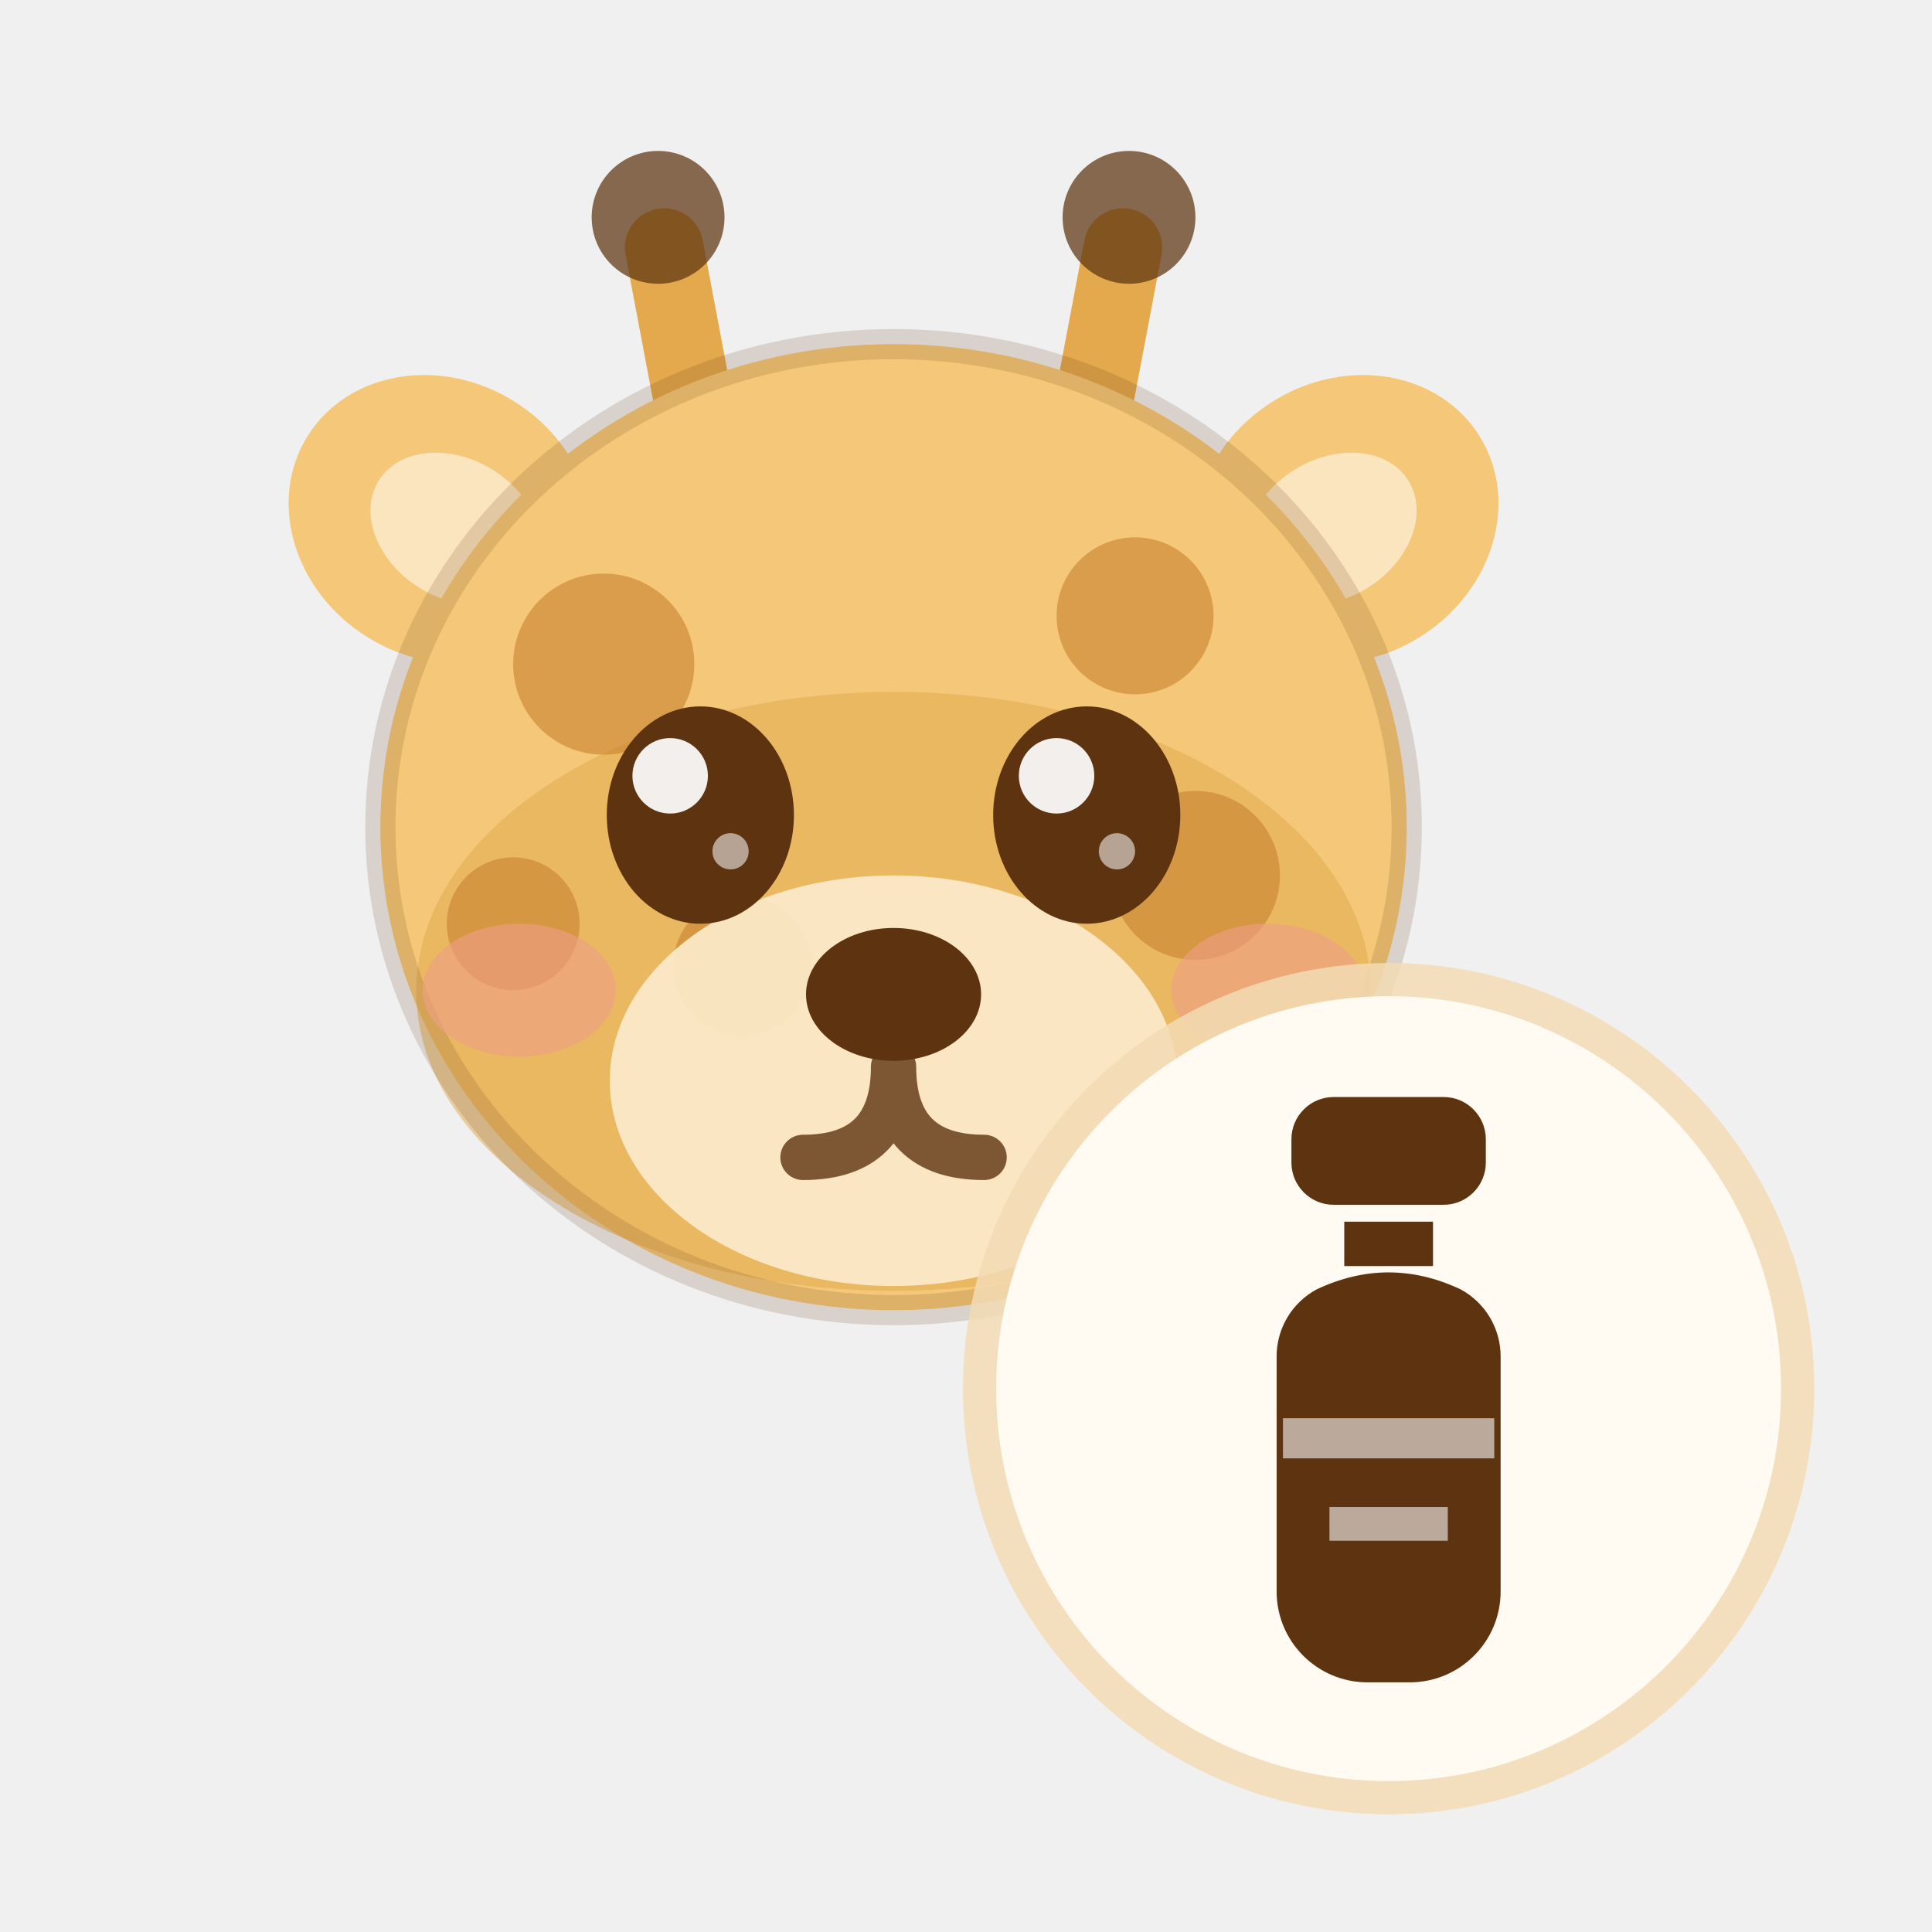
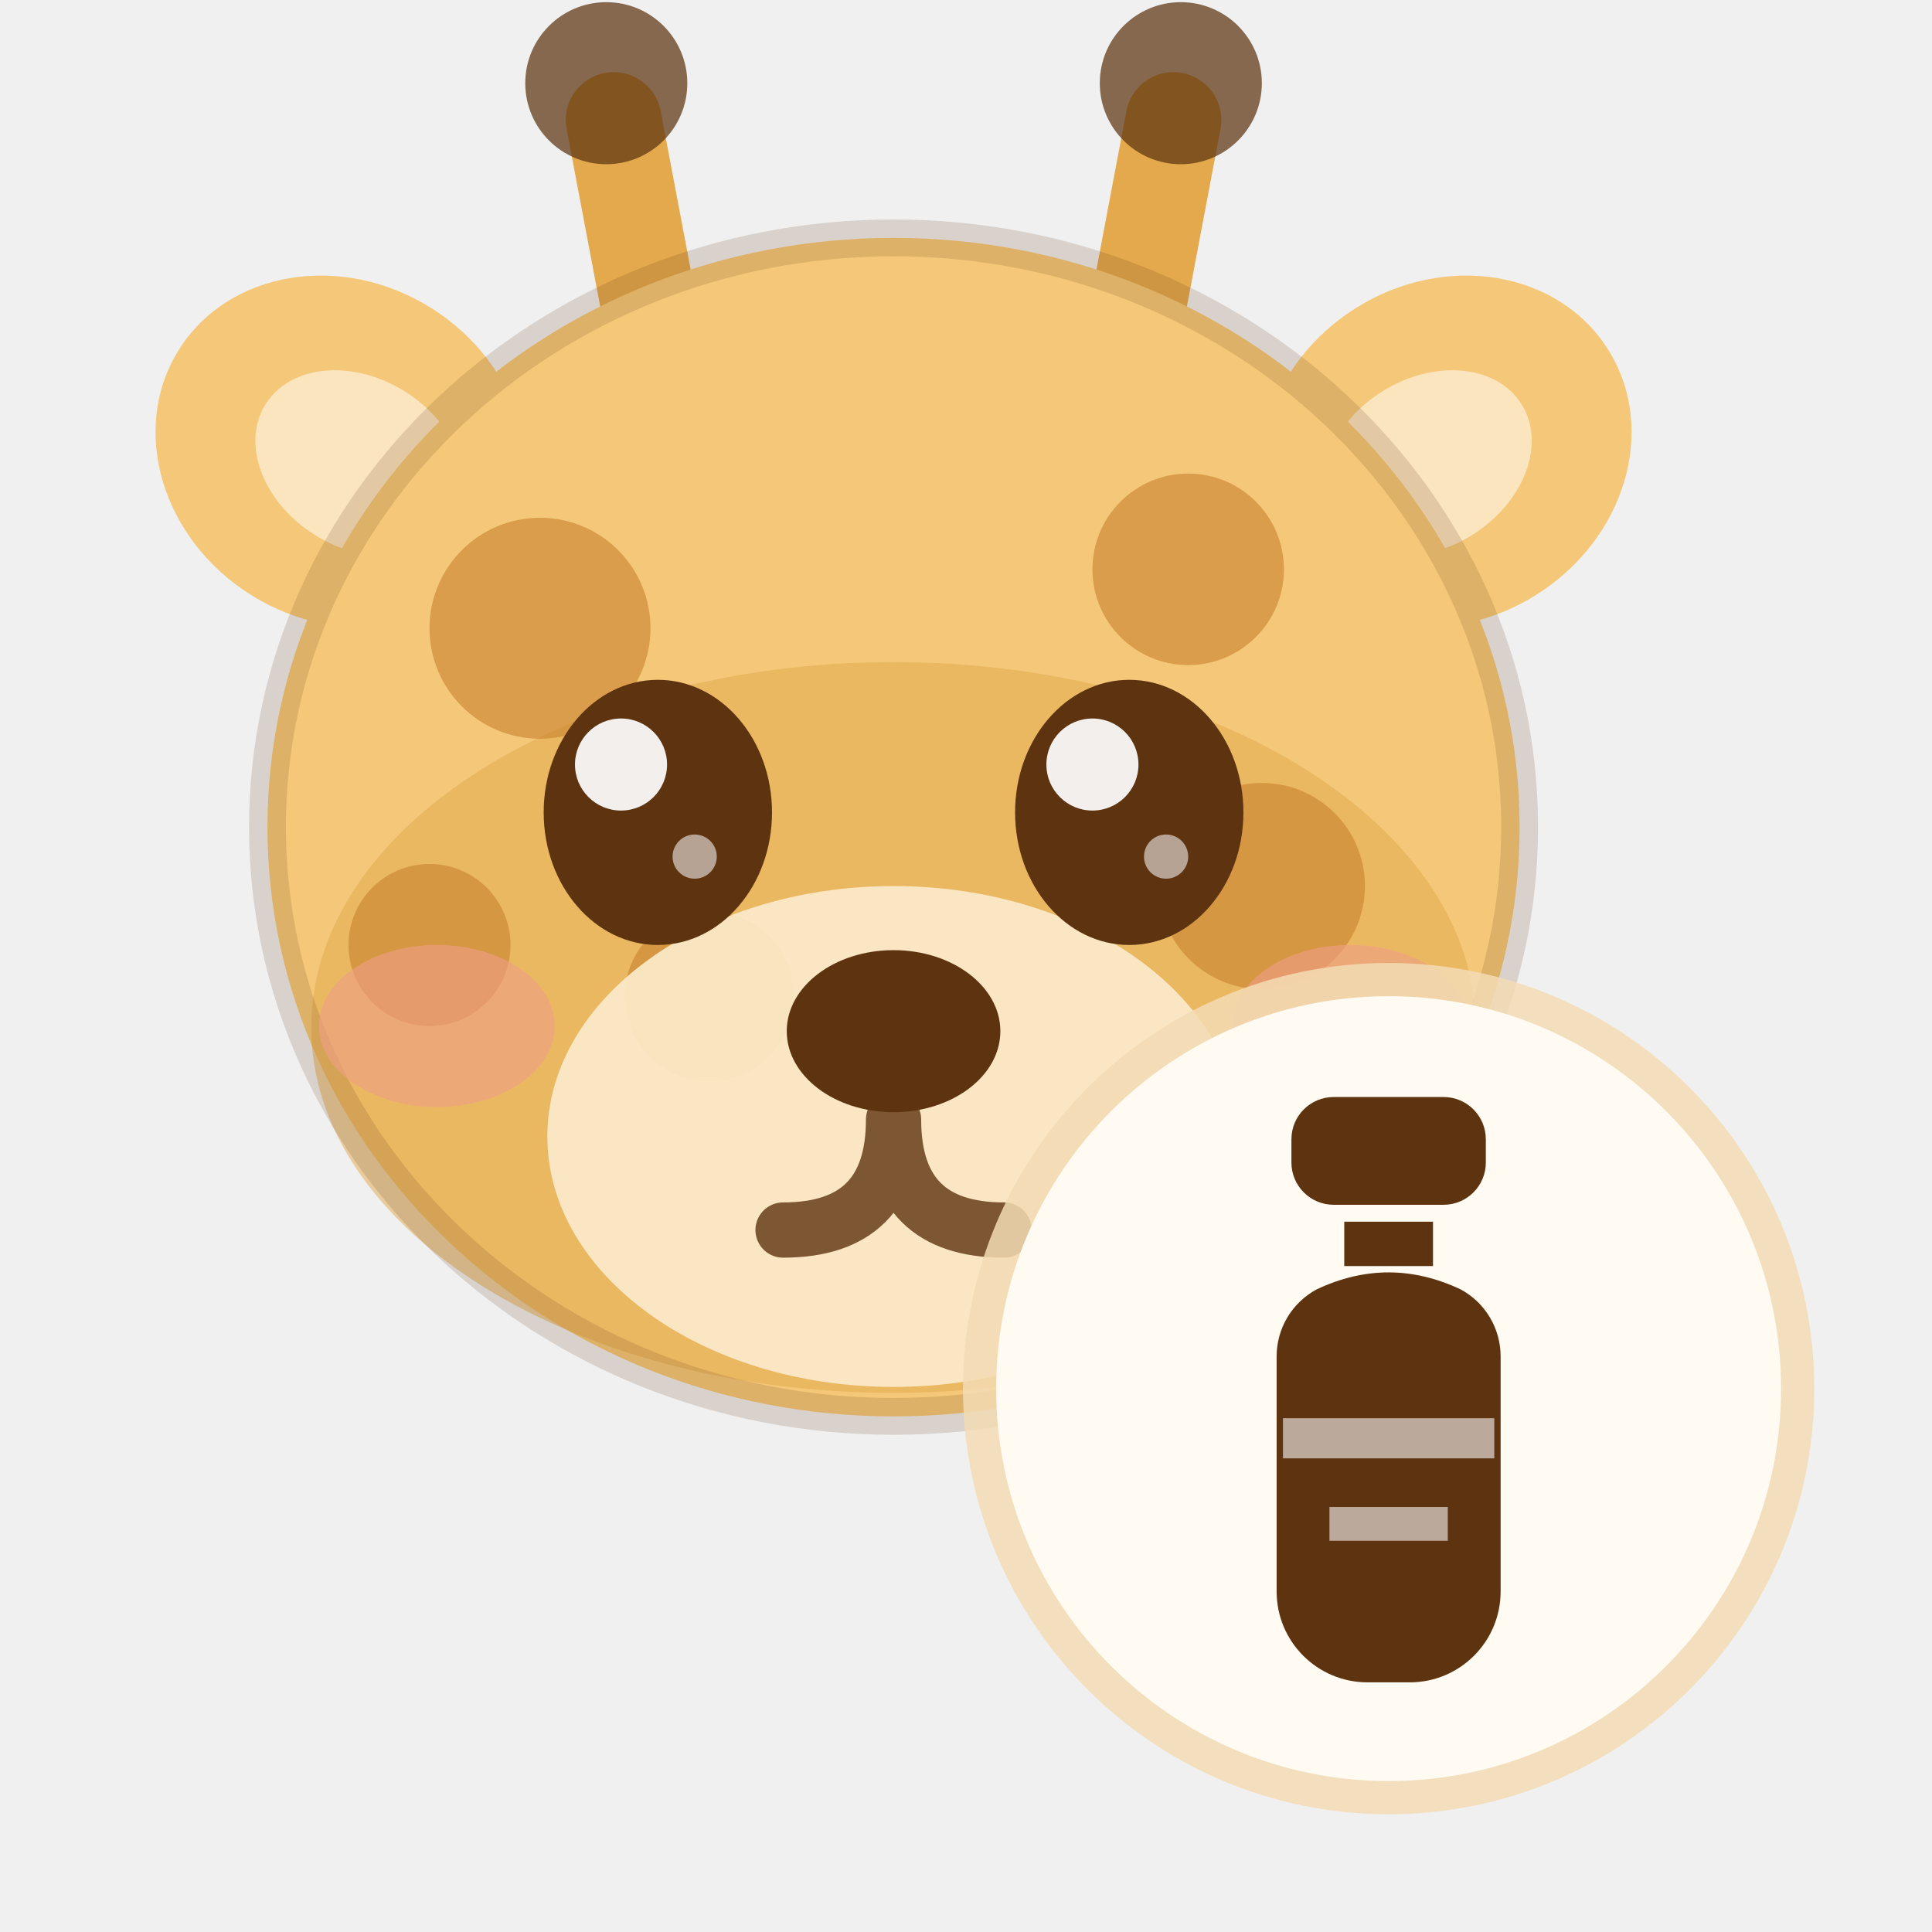
<svg xmlns="http://www.w3.org/2000/svg" viewBox="0 0 64 64" width="64" height="64" role="img" aria-label="giraffe — milk">
  <defs>
    <linearGradient id="d-safari-milk" x1="0" y1="0" x2="0.62" y2="1">
      <stop offset="0" stop-color="#FDF3E2" />
      <stop offset="1" stop-color="#F3DCB4" />
    </linearGradient>
  </defs>
-   <g transform="rotate(-58 14.6 17.2)">
-     <ellipse cx="14.6" cy="17.2" rx="4.6" ry="5.2" fill="#F4C878" />
-     <ellipse cx="14.6" cy="17.8" rx="2.3" ry="3.02" fill="#FCEACB" fill-opacity=".85" />
+   <g transform="translate(29.6 27.4) scale(1.22) translate(-29.6 -27.4)">
+     <g transform="rotate(-58 14.6 17.2)">
+       <ellipse cx="14.6" cy="17.2" rx="4.6" ry="5.2" fill="#F4C878" />
+       <ellipse cx="14.6" cy="17.8" rx="2.3" ry="3.02" fill="#FCEACB" fill-opacity=".85" />
+     </g>
+     <g transform="rotate(58 44.6 17.2)">
+       <ellipse cx="44.6" cy="17.2" rx="4.6" ry="5.2" fill="#F4C878" />
+       <ellipse cx="44.6" cy="17.8" rx="2.3" ry="3.02" fill="#FCEACB" fill-opacity=".85" />
+     </g>
+     <path d="M23.4 15.6 L22 8.2" fill="none" stroke="#E3A94C" stroke-width="2.6" stroke-linecap="round" stroke-linejoin="round" />
+     <circle cx="21.8" cy="7.2" r="2.2" fill="#5E3410" fill-opacity=".72" />
+     <path d="M35.8 15.6 L37.2 8.2" fill="none" stroke="#E3A94C" stroke-width="2.6" stroke-linecap="round" stroke-linejoin="round" />
+     <circle cx="37.4" cy="7.2" r="2.2" fill="#5E3410" fill-opacity=".72" />
+     <ellipse cx="29.6" cy="27.4" rx="17" ry="16" fill="#F4C878" />
+     <ellipse cx="29.6" cy="32.84" rx="15.81" ry="9.92" fill="#E3A94C" fill-opacity=".5" />
+     <ellipse cx="29.6" cy="27.4" rx="17" ry="16" fill="none" stroke="#5E3410" stroke-opacity=".16" stroke-width="1" />
+     <circle cx="20" cy="22" r="3" fill="#C9832F" fill-opacity=".62" />
+     <circle cx="37.6" cy="20.4" r="2.6" fill="#C9832F" fill-opacity=".62" />
+     <circle cx="24.6" cy="32" r="2.3" fill="#C9832F" fill-opacity=".62" />
+     <circle cx="39.6" cy="29" r="2.8" fill="#C9832F" fill-opacity=".62" />
+     <circle cx="17" cy="30.6" r="2.2" fill="#C9832F" fill-opacity=".62" />
+     <ellipse cx="29.6" cy="35.8" rx="9.4" ry="6.8" fill="#FCEACB" fill-opacity=".92" />
+     <ellipse cx="29.6" cy="32.94" rx="2.9" ry="2.2" fill="#5E3410" />
+     <path d="M29.6 35.34 q0 3 -3 3M29.6 35.34 q0 3 3 3" fill="none" stroke="#5E3410" stroke-width="1.5" stroke-linecap="round" stroke-linejoin="round" stroke-opacity=".8" />
+     <ellipse cx="23.2" cy="27" rx="3.1" ry="3.6" fill="#5E3410" />
+     <circle cx="22.2" cy="25.7" r="1.25" fill="#fff" fill-opacity=".92" />
+     <circle cx="24.2" cy="28.2" r="0.6" fill="#fff" fill-opacity=".55" />
+     <ellipse cx="36" cy="27" rx="3.1" ry="3.6" fill="#5E3410" />
+     <circle cx="35" cy="25.7" r="1.25" fill="#fff" fill-opacity=".92" />
+     <circle cx="37" cy="28.2" r="0.6" fill="#fff" fill-opacity=".55" />
+     <ellipse cx="17.2" cy="32.8" rx="3.2" ry="2.2" fill="#EE9E86" fill-opacity=".62" />
+     <ellipse cx="42" cy="32.8" rx="3.2" ry="2.2" fill="#EE9E86" fill-opacity=".62" />
  </g>
-   <g transform="rotate(58 44.6 17.2)">
-     <ellipse cx="44.6" cy="17.2" rx="4.6" ry="5.2" fill="#F4C878" />
-     <ellipse cx="44.6" cy="17.8" rx="2.3" ry="3.02" fill="#FCEACB" fill-opacity=".85" />
-   </g>
-   <path d="M23.4 15.6 L22 8.2" fill="none" stroke="#E3A94C" stroke-width="2.6" stroke-linecap="round" stroke-linejoin="round" />
-   <circle cx="21.8" cy="7.2" r="2.2" fill="#5E3410" fill-opacity=".72" />
-   <path d="M35.8 15.6 L37.2 8.2" fill="none" stroke="#E3A94C" stroke-width="2.6" stroke-linecap="round" stroke-linejoin="round" />
-   <circle cx="37.4" cy="7.2" r="2.2" fill="#5E3410" fill-opacity=".72" />
-   <ellipse cx="29.6" cy="27.4" rx="17" ry="16" fill="#F4C878" />
-   <ellipse cx="29.6" cy="32.84" rx="15.81" ry="9.92" fill="#E3A94C" fill-opacity=".5" />
-   <ellipse cx="29.6" cy="27.4" rx="17" ry="16" fill="none" stroke="#5E3410" stroke-opacity=".16" stroke-width="1" />
-   <circle cx="20" cy="22" r="3" fill="#C9832F" fill-opacity=".62" />
-   <circle cx="37.6" cy="20.4" r="2.6" fill="#C9832F" fill-opacity=".62" />
-   <circle cx="24.6" cy="32" r="2.3" fill="#C9832F" fill-opacity=".62" />
-   <circle cx="39.6" cy="29" r="2.8" fill="#C9832F" fill-opacity=".62" />
-   <circle cx="17" cy="30.6" r="2.2" fill="#C9832F" fill-opacity=".62" />
-   <ellipse cx="29.6" cy="35.8" rx="9.4" ry="6.8" fill="#FCEACB" fill-opacity=".92" />
-   <ellipse cx="29.6" cy="32.94" rx="2.9" ry="2.2" fill="#5E3410" />
-   <path d="M29.6 35.34 q0 3 -3 3M29.6 35.34 q0 3 3 3" fill="none" stroke="#5E3410" stroke-width="1.5" stroke-linecap="round" stroke-linejoin="round" stroke-opacity=".8" />
-   <ellipse cx="23.2" cy="27" rx="3.1" ry="3.6" fill="#5E3410" />
-   <circle cx="22.2" cy="25.7" r="1.25" fill="#fff" fill-opacity=".92" />
-   <circle cx="24.2" cy="28.2" r="0.6" fill="#fff" fill-opacity=".55" />
-   <ellipse cx="36" cy="27" rx="3.1" ry="3.6" fill="#5E3410" />
-   <circle cx="35" cy="25.7" r="1.25" fill="#fff" fill-opacity=".92" />
-   <circle cx="37" cy="28.2" r="0.6" fill="#fff" fill-opacity=".55" />
-   <ellipse cx="17.2" cy="32.8" rx="3.2" ry="2.2" fill="#EE9E86" fill-opacity=".62" />
-   <ellipse cx="42" cy="32.8" rx="3.2" ry="2.2" fill="#EE9E86" fill-opacity=".62" />
  <circle cx="46" cy="46" r="14.1" fill="#F3DCB4" fill-opacity=".85" />
  <circle cx="46" cy="46" r="13" fill="#FFFBF2" />
  <g transform="translate(34.8 34.8) scale(0.7)">
    <path d="M13.4 2.2h5.2a2 2 0 0 1 2 2v1.1a2 2 0 0 1-2 2h-5.2a2 2 0 0 1-2-2V4.2a2 2 0 0 1 2-2Z" fill="#5E3410" />
    <path d="M13.9 8.1h4.2v2.1h-4.2z" fill="#5E3410" />
    <path d="M12.6 11.3q3.4-1.6 6.8 0a3.6 3.6 0 0 1 1.9 3.2v11.1a4.3 4.3 0 0 1-4.3 4.3h-2a4.3 4.3 0 0 1-4.3-4.3V14.5a3.6 3.6 0 0 1 1.9-3.2Z" fill="#5E3410" />
    <path d="M11 17.4h10v1.9H11zM13.2 21.6h5.6v1.6h-5.6z" fill="#fff" fill-opacity=".58" />
  </g>
</svg>
